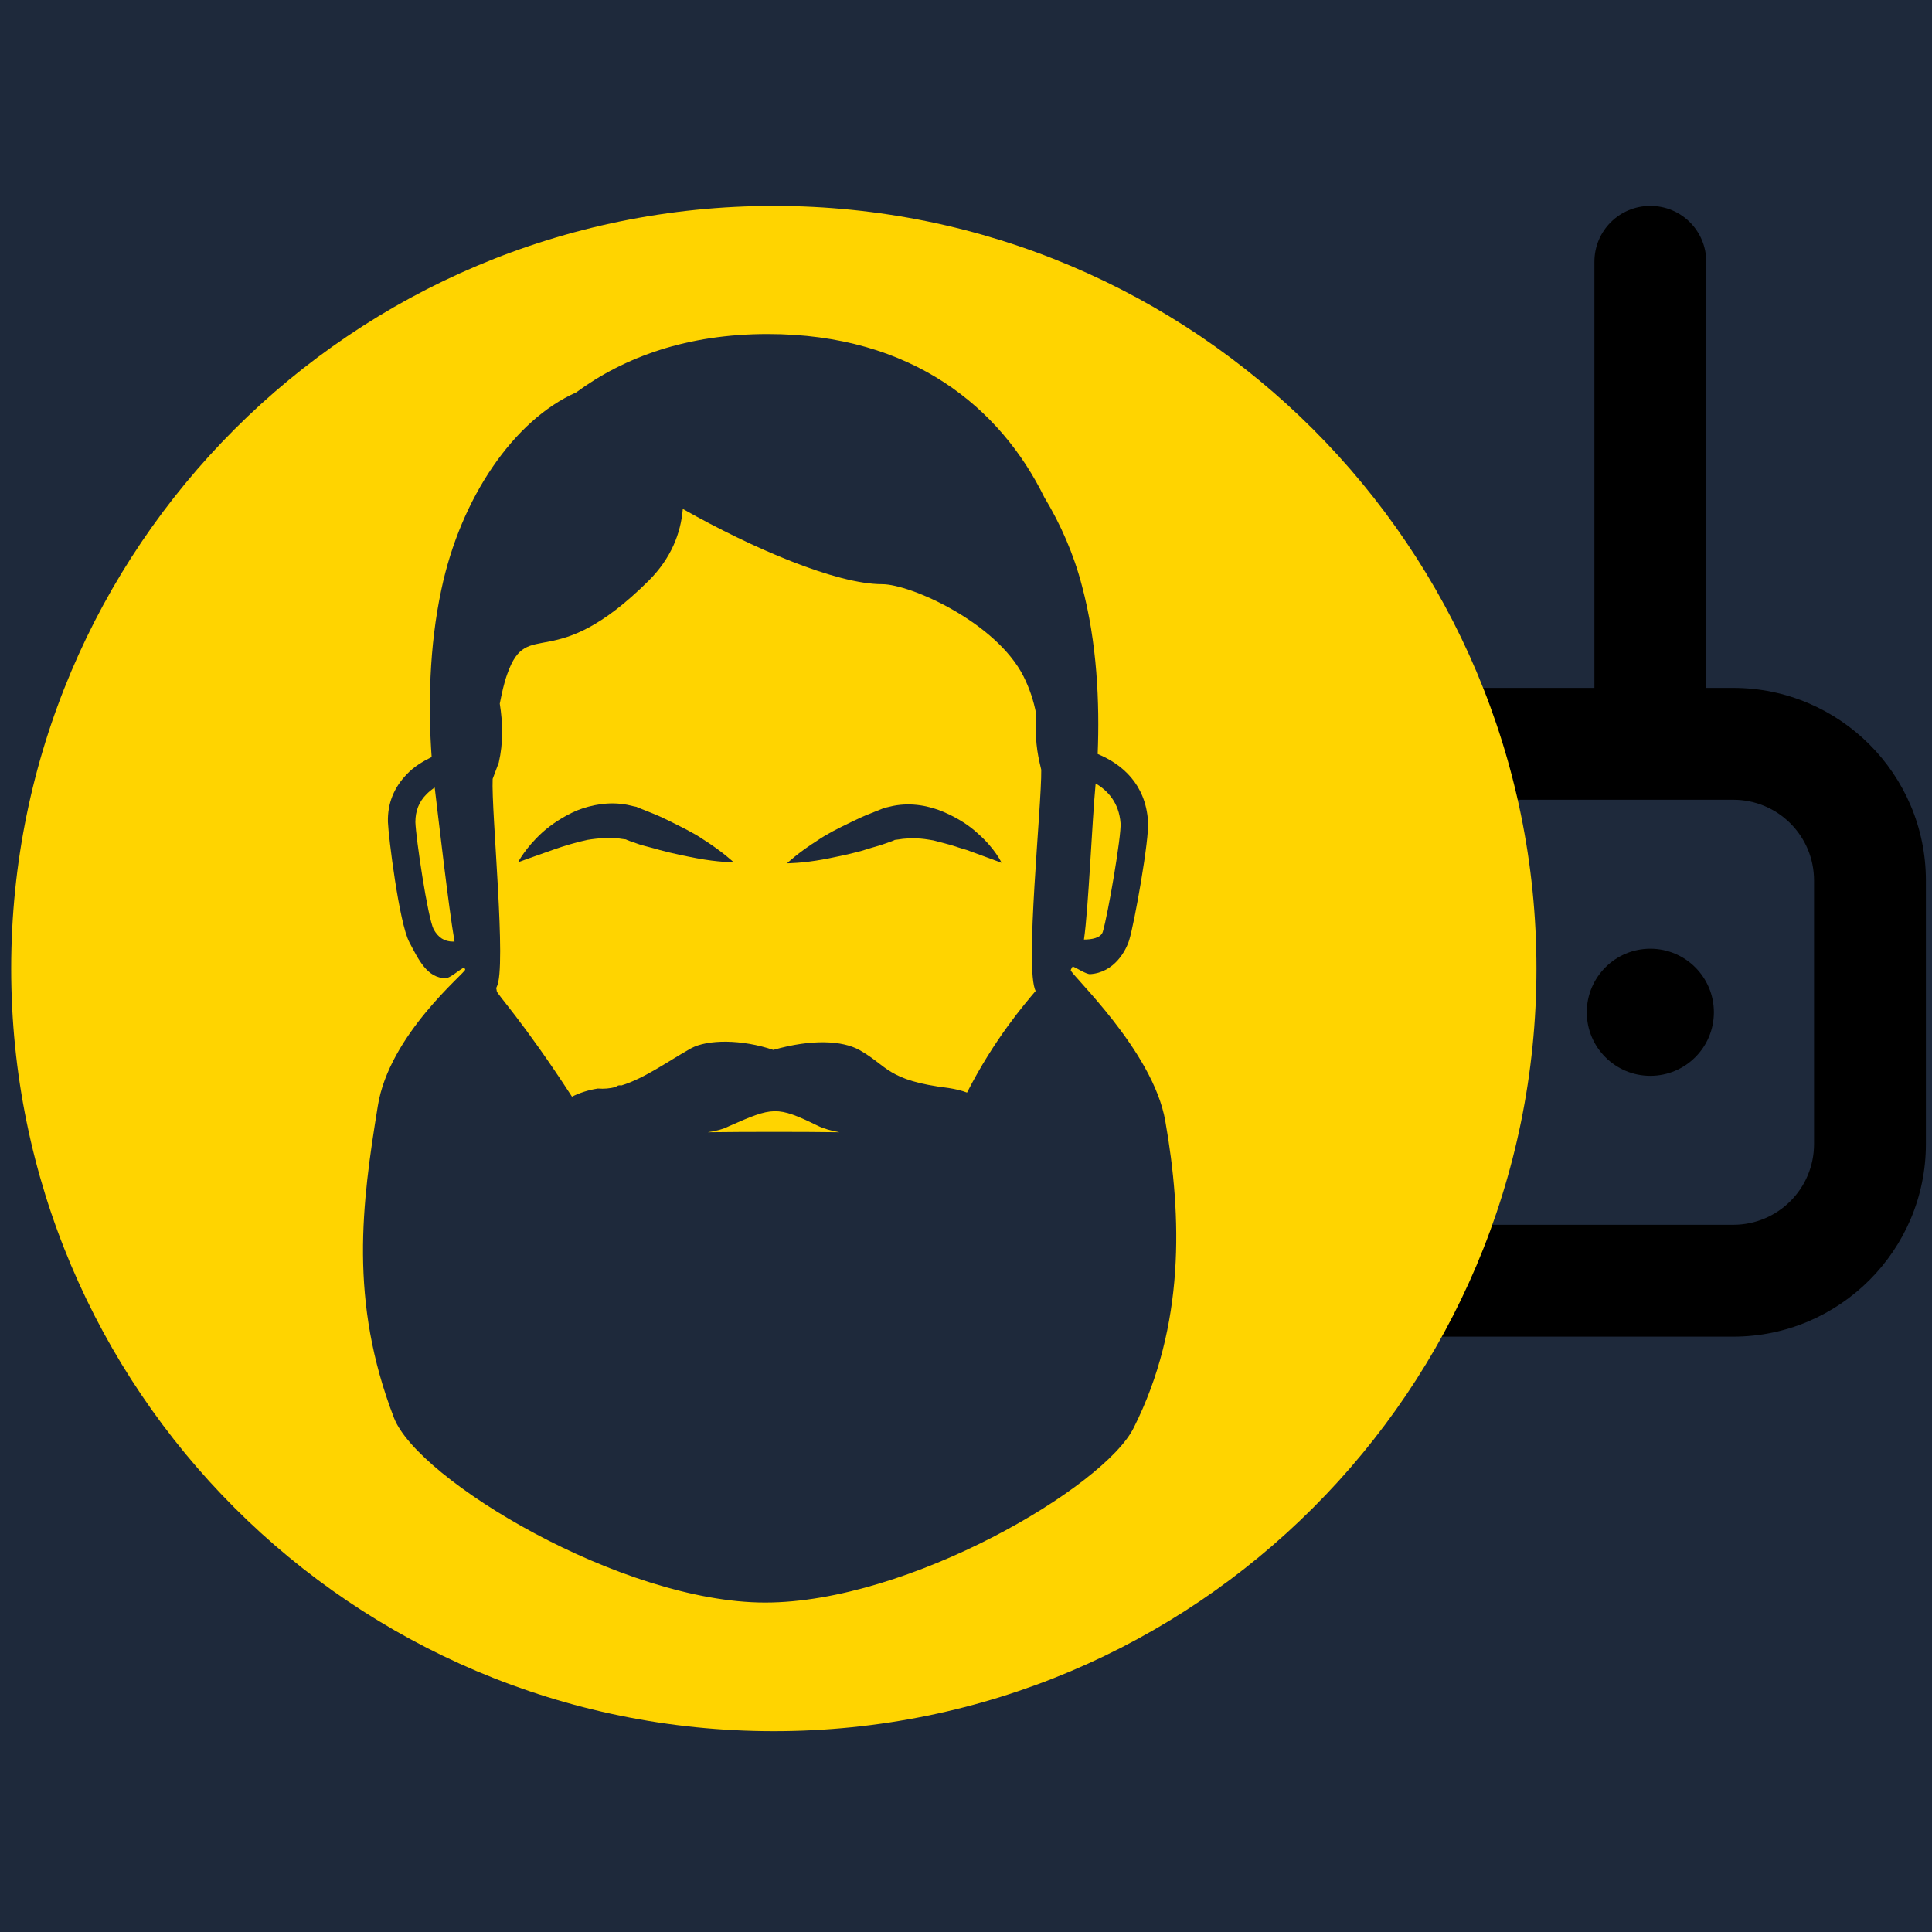
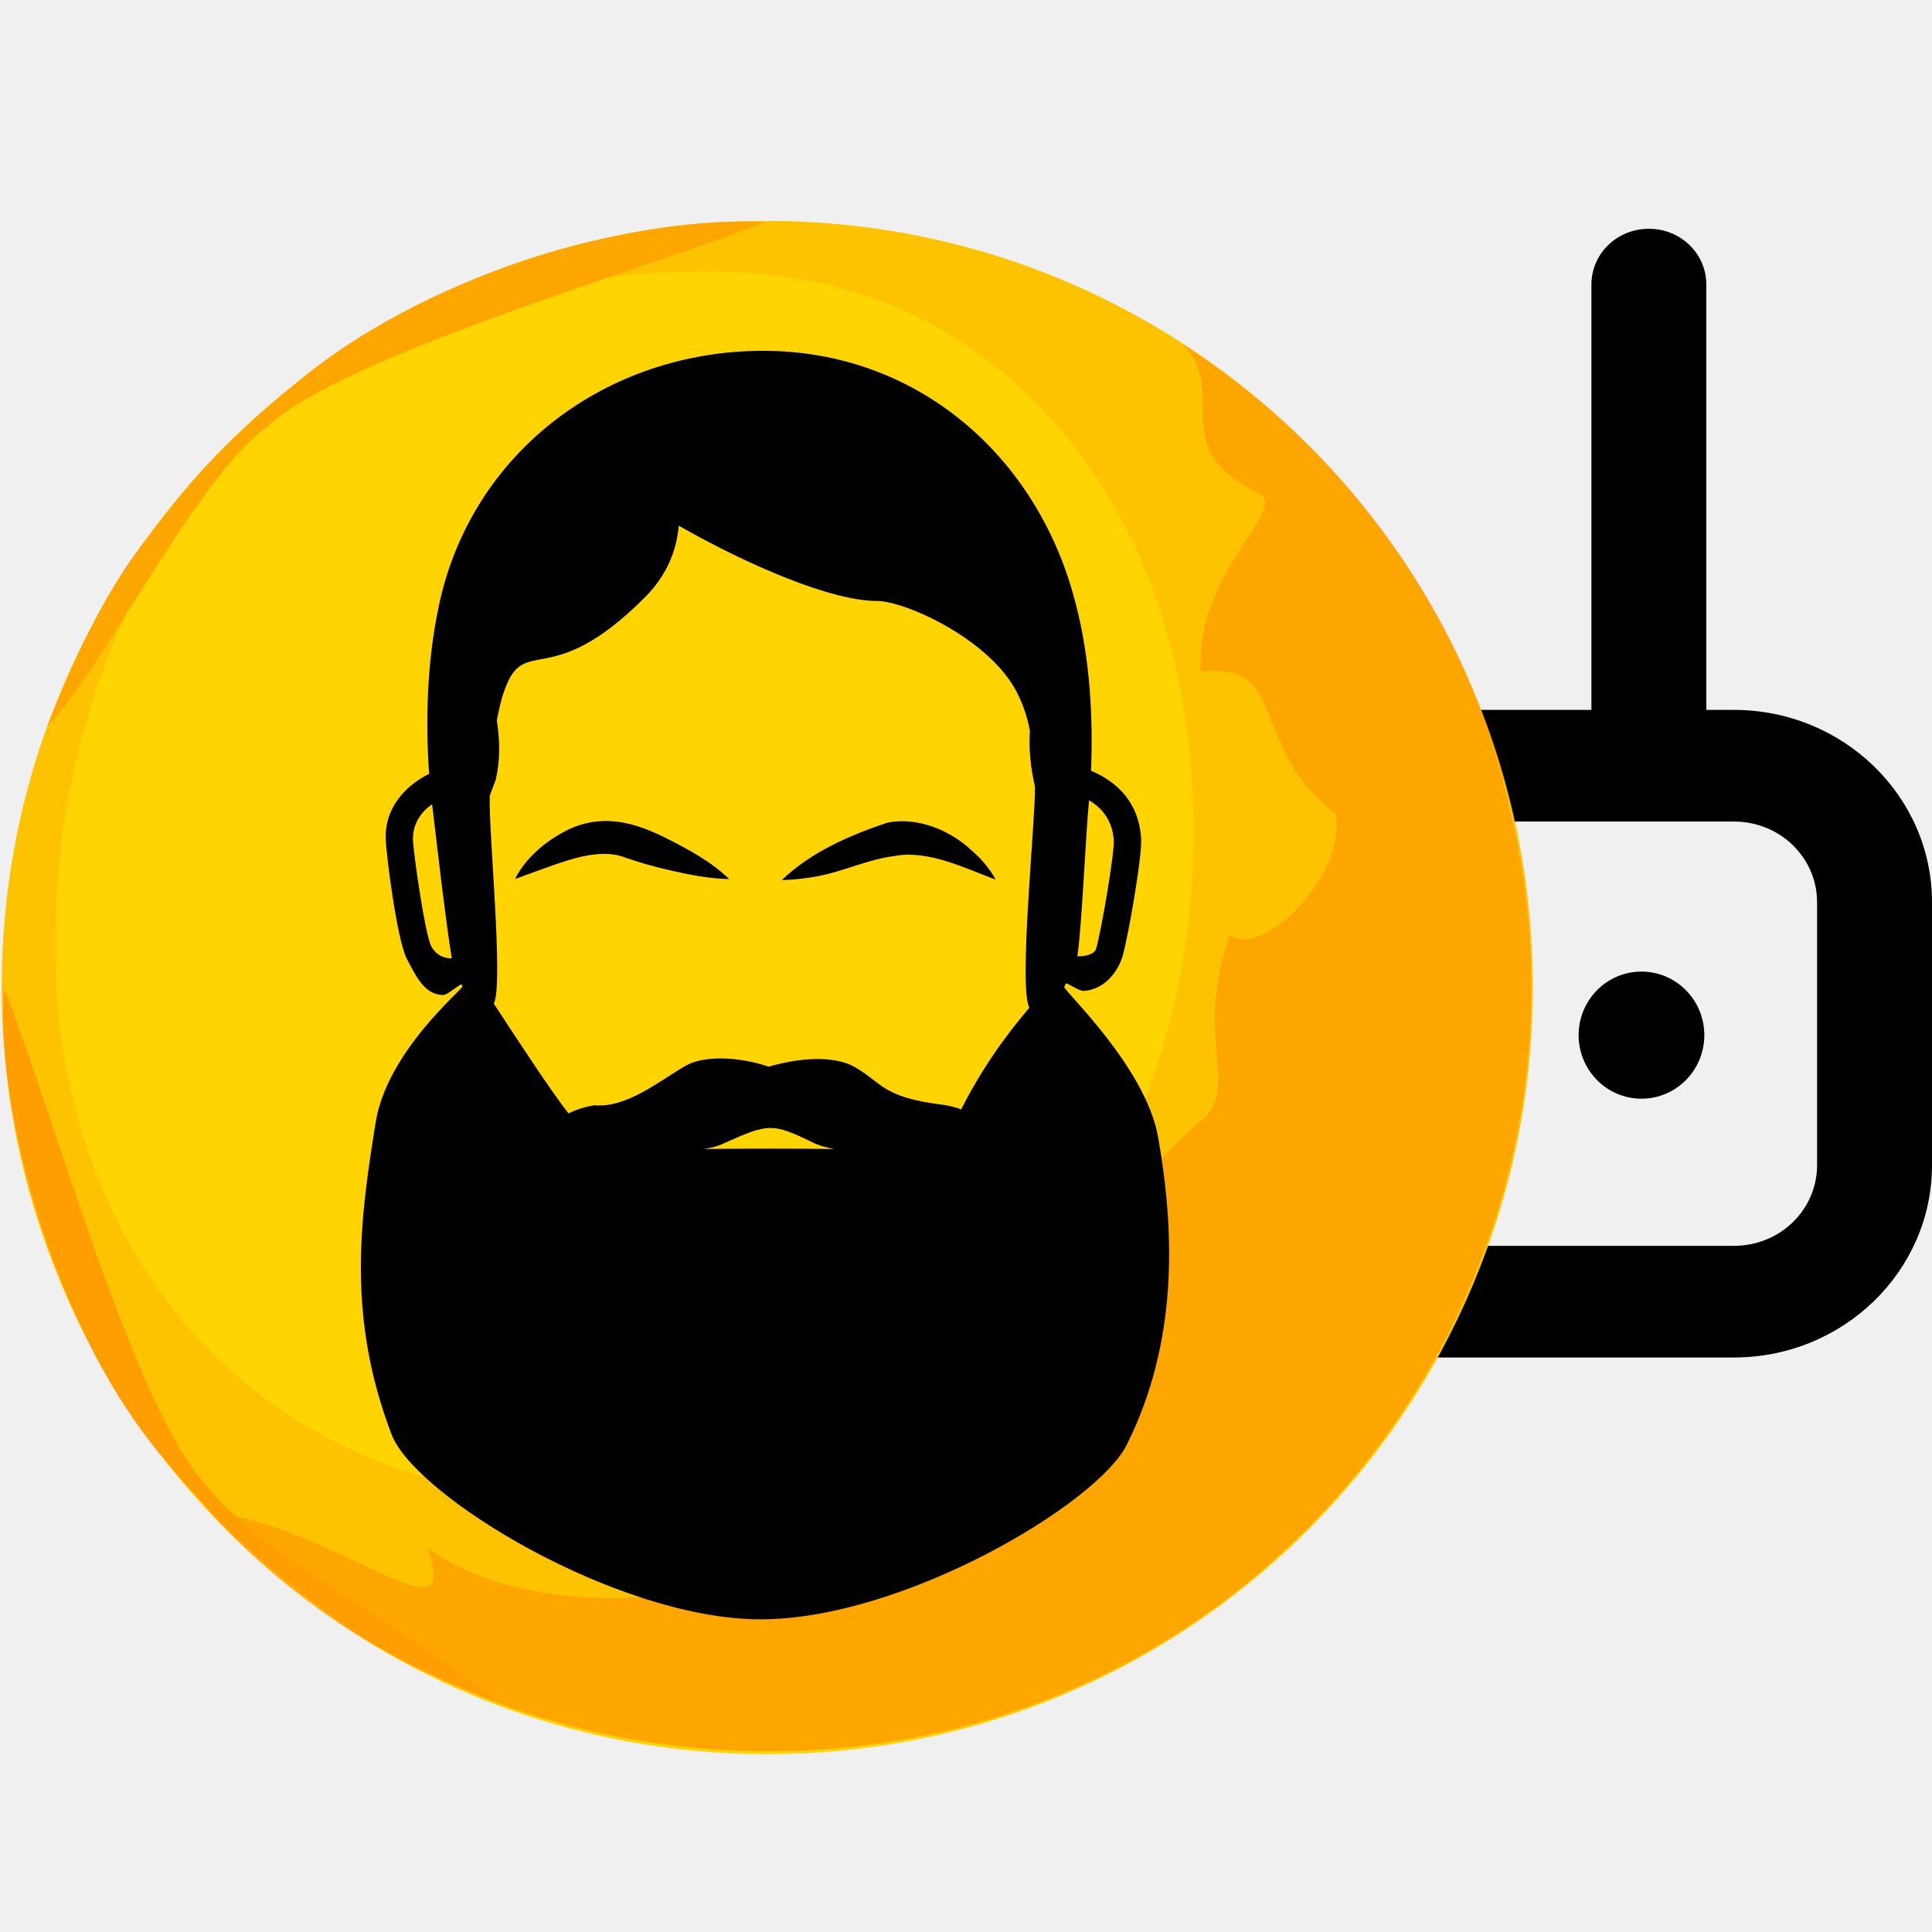
- <svg xmlns="http://www.w3.org/2000/svg" viewBox="0 0 380 380">
-   <rect width="380" height="380" fill="#1e293b" />
-   <style>.st0{fill:none}.st1{fill:#FFD400}</style>
-   <path d="M324.6,186.6c-6.9,0-12.5,5.6-12.5,12.5c0,6.9,5.6,12.5,12.5,12.5s12.5-5.6,12.5-12.5C337.1,192.2,331.5,186.6,324.6,186.6z" />
-   <g>
-     <path class="st0" d="M292.6,241h48.3c8.8,0,15.9-7.1,15.9-15.9v-51.9c0-8.8-7.1-15.9-15.9-15.9h-43.3c2.4,10.7,3.7,21.8,3.7,33.2C301.3,208.2,298.3,225.2,292.6,241z" />
-     <path d="M340.9,135.3h-5.3V51.5c0-6.1-4.9-11-11-11s-11,4.9-11,11v83.8h-22.8c2.8,7.1,5.1,14.4,6.8,22h43.3c8.8,0,15.9,7.1,15.9,15.9V225c0,8.8-7.1,15.9-15.9,15.9h-48.3c-2.7,7.6-6,15-9.9,22h58.2c20.9,0,37.9-17,37.9-37.9v-51.8C378.8,152.3,361.8,135.3,340.9,135.3z" />
-     <circle class="st1" cx="152.2" cy="190.5" r="150" />
+ <svg xmlns="http://www.w3.org/2000/svg" width="380" height="380" viewBox="0 0 380 380" fill="none">
+   <path d="M322.855 191.1C316.032 191.1 310.494 196.7 310.494 203.6C310.494 210.5 316.032 216.1 322.855 216.1C329.679 216.1 335.217 210.5 335.217 203.6C335.217 196.7 329.679 191.1 322.855 191.1Z" fill="black" />
+   <path d="M341.059 139.63H335.613V55.98C335.613 49.891 330.579 45 324.311 45C318.043 45 313.009 49.891 313.009 55.98V139.63H289.582C292.459 146.717 294.822 154.004 296.569 161.59H341.059C350.101 161.59 357.396 168.677 357.396 177.461V229.168C357.396 237.952 350.101 245.04 341.059 245.04H291.432C288.658 252.626 285.267 260.013 281.26 267H341.059C362.533 267 380 250.031 380 229.168V177.461C380 156.599 362.533 139.63 341.059 139.63Z" fill="black" />
+   <g clip-path="url(#clip0_17_3)">
+     <ellipse cx="150.897" cy="194.244" rx="150.54" ry="150.777" fill="#FFD400" />
+     <path opacity="0.6" d="M150.921 43.467C67.766 43.467 0.357 110.846 0.357 193.963C0.357 277.081 67.766 344.46 150.921 344.46C234.075 344.46 301.485 277.081 301.485 193.963C301.485 110.846 234.075 43.467 150.921 43.467ZM221.902 224.363C211.926 246.325 195.867 265.519 175.173 278.101C153.048 291.551 126.09 297.1 100.413 294.003C76.273 291.09 53.627 279.986 37.478 261.662C21.058 243.027 12.475 218.757 11.107 194.139C9.712 169.022 14.241 143.438 24.916 120.601C35.326 98.329 52.278 78.925 75.272 69.39C93.361 58.797 114.836 53.754 135.581 53.351C148.801 53.094 162.111 54.678 174.45 59.613C186.071 64.26 196.521 71.488 205.12 80.568C223.104 99.558 232.055 124.814 234.234 150.534C236.364 175.657 232.346 201.364 221.902 224.363Z" fill="#FBB800" />
+     <path d="M232.436 67.627C242.154 76.844 228.797 88.107 247.607 97.011C253.712 99.9 234.749 113.011 236.224 132.157C253.788 129.961 245.523 147.277 262.65 159.951C265.278 170.948 249.187 188.558 241.899 184.017C234.717 203.703 243.878 213.859 236.573 220.12C211.155 241.906 187.673 287.992 149.768 308.881C133.394 316.058 101.695 317.5 84.096 304.414C90.811 323.858 67.797 301.058 41.02 297.147C74.189 334.289 131.972 353.866 188.301 339.93C267.644 320.3 316.242 237.753 296.902 159.233C288.968 120.98 264.173 87.76 232.436 67.627Z" fill="#FF0000" fill-opacity="0.15" />
+     <path d="M59.125 74.6C41.389 89.073 35.602 97.394 31.722 102.218C26.74 108.747 19.764 116.279 9.301 142.893C20.941 130.564 38.455 94.113 52.533 83.928C67.497 69.991 125.972 53.278 150.385 43.737C126.885 42.227 86.2 52.505 59.125 74.6Z" fill="#FDA600" />
+     <path d="M31.102 285.57C45.915 303.69 53.734 308.642 58.538 312.498C65.037 317.448 70.621 324.078 97.057 334.393C84.769 322.811 50.465 305.804 40.287 291.765C26.385 276.862 10.456 218.863 0.853 194.467C-1.131 214.6 9.044 258.586 31.102 285.57Z" fill="#FF9E01" />
  </g>
-   <g fill="#1e293b">
-     <path d="M101.9,169.6c0,0,1.4-2.8,4.8-5.9c1.7-1.5,4-3.1,6.8-4.3c2.8-1.1,6.3-1.8,9.9-1.1l1.3,0.3l0.5,0.1l0.2,0.1l0.5,0.2l2,0.8c1.3,0.5,2.6,1.1,3.8,1.7c2.4,1.2,4.7,2.3,6.6,3.6c3.8,2.4,6,4.5,6,4.5s-3.1,0-7.3-0.8c-2.1-0.4-4.6-0.9-7.2-1.6c-1.3-0.4-2.7-0.7-4-1.1l-2-0.7l-0.5-0.2l-0.2-0.1l-0.8-0.1c-1-0.2-2.2-0.2-3.3-0.2c-1.2,0.1-2.3,0.2-3.5,0.4c-2.3,0.5-4.6,1.2-6.6,1.9C104.6,168.6,101.9,169.6,101.9,169.6z" />
-     <path d="M197,169.7c0,0-2.7-1-6.8-2.5c-1-0.3-2-0.6-3.2-1c-1.1-0.3-2.3-0.6-3.4-0.9c-1.2-0.2-2.3-0.4-3.5-0.4c-1.1,0-2.3,0-3.3,0.2l-0.8,0.1l-0.2,0.1l-0.5,0.2l-2,0.7c-1.4,0.4-2.7,0.8-4,1.2c-2.6,0.7-5.1,1.2-7.2,1.6c-4.2,0.8-7.3,0.8-7.3,0.8s2.2-2.1,6-4.5c1.9-1.3,4.1-2.4,6.6-3.6c1.2-0.6,2.5-1.2,3.8-1.7l2-0.8l0.5-0.2l0.2-0.1l0.5-0.1l1.3-0.3c3.6-0.7,7.1,0,9.9,1.2c2.8,1.2,5.1,2.7,6.8,4.3C195.7,166.9,197,169.7,197,169.7z" />
-     <path d="M229.2,220.5c-2.4-13.9-18.8-29-18.6-29.7c0.1-0.2,0.2-0.5,0.4-0.7c0.8,0.3,2.6,1.5,3.4,1.5c4.8-0.3,7.1-4.7,7.7-6.7c1-3.2,4-19.9,3.7-23.4c-0.5-7.3-5.1-11.2-9.9-13.2c0.4-10-0.1-21.9-3.1-33.1c-1.6-6.2-4.2-12.1-7.4-17.4c-8.6-17.5-25.9-32.1-54.4-32.1c-15.8,0-28.2,4.5-37.7,11.5c-12.2,5.4-22.7,20.7-26.5,38.8c-2.4,11.2-2.6,23.1-1.9,32.9c-1.8,0.9-3.5,1.9-4.9,3.4c-2.5,2.6-3.8,5.7-3.7,9.4c0.1,2.8,2.2,19.8,4.2,23.6c1.8,3.4,3.5,7.1,7.2,7.1c0.8,0,2.8-1.8,3.6-2.1c0.1,0.1,0.1,0.2,0.2,0.4c0.1,0.6-15,12.8-17.2,26.9c-3.1,19.1-5.7,38.2,3.2,61.3c4.7,12.1,44.7,36.3,73,36.3s66.8-22.8,72.5-34.4C233.1,260.7,232.5,239.2,229.2,220.5z M215.5,154.1c2.4,1.4,4.6,3.8,4.9,7.8c0.2,2.4-2.5,18.1-3.5,21.4c-0.4,1.2-2.2,1.5-3.7,1.5C214.1,178.7,214.8,161.4,215.5,154.1z M89.1,185.2c-1.7,0-2.9-0.8-3.8-2.4c-1.2-2.4-3.5-18-3.6-21.1c0-2.2,0.7-4,2.2-5.5c0.5-0.5,1-0.9,1.6-1.3c0.8,6.6,2.7,23.3,3.9,30.3C89.3,185.2,89.2,185.2,89.1,185.2z M139.2,222.7c1.5-0.2,3-0.6,4.2-1.2c8.6-3.8,9.4-4,17.4-0.1c1.2,0.6,2.7,1,4.3,1.3C157.8,222.6,146.8,222.6,139.2,222.7z M203.7,194.9c-2.1,2.5-8.1,9.4-13.5,20c-1-0.4-2.3-0.7-3.6-0.9c-12.2-1.5-11.9-4.3-17.6-7.5c-3.3-1.8-9.2-2.2-16.9,0c-6.2-2.1-12.9-2.1-16.2-0.3c-4.3,2.4-9.1,5.9-13.7,7.3c-0.4-0.1-0.8,0-1.1,0.3c-1.2,0.3-2.3,0.4-3.5,0.3c-2,0.3-3.7,0.9-5.1,1.6c-9.8-15.1-14.9-20.3-14.8-20.8c0-0.2-0.1-0.4-0.1-0.6c0-0.1,0.1-0.1,0.1-0.2c2-3.7-1.1-34.5-0.8-40.9l1.2-3.2c0.9-3.9,0.8-7.8,0.2-11.6c0.4-2,0.8-4,1.5-5.9c4-11.3,8.9,0.5,27.8-18.3c4.4-4.4,6.3-9.3,6.7-14.1c13.8,7.8,30.2,14.8,39.2,14.8c5.6,0,22.4,7.5,27.8,18.1c1.2,2.4,2,4.8,2.5,7.4c-0.2,3.1-0.1,6.3,0.7,9.7l0.3,1.3C204.9,158.5,201.5,190.8,203.7,194.9z" />
-   </g>
+   <path d="M101.296 172.9C103.576 168.313 108.215 164.688 112.825 162.7C119.146 160.201 125.07 161.861 130.912 164.8C135.342 167.029 139.819 169.427 143.435 172.9C143.435 172.9 140.354 172.9 136.18 172.1C131.753 171.252 127.32 170.2 123.061 168.7C118.429 166.836 112.611 168.83 108.154 170.4C103.979 171.9 101.296 172.9 101.296 172.9Z" fill="black" />
+   <path d="M195.81 173C189.681 170.716 182.404 167.058 175.735 168.4C170.802 169.02 165.968 171.353 161.026 172.3C156.852 173.1 153.771 173.1 153.771 173.1C159.516 167.582 167.123 164.289 174.542 161.8C180.429 160.648 186.853 163.241 191.139 167.3C194.518 170.2 195.81 173 195.81 173Z" fill="black" />
+   <path d="M227.812 223.8C225.427 209.9 209.128 194.8 209.326 194.1C209.426 193.9 209.525 193.6 209.724 193.4C210.519 193.7 212.308 194.9 213.103 194.9C217.873 194.6 220.159 190.2 220.756 188.2C221.749 185 224.731 168.3 224.433 164.8C223.936 157.5 219.364 153.6 214.594 151.6C214.991 141.6 214.494 129.7 211.513 118.5C204.117 89.662 180.351 69 150.094 69C119.538 69 92.662 88.757 86.289 119.3C83.904 130.5 83.705 142.4 84.401 152.2C79.413 154.709 75.695 159.097 75.854 165C75.953 167.8 78.04 184.8 80.028 188.6C81.817 192 83.506 195.7 87.184 195.7C87.979 195.7 89.966 193.9 90.761 193.6C90.861 193.7 90.861 193.8 90.96 194C91.06 194.6 76.053 206.8 73.866 220.9C70.785 240 68.201 259.1 77.046 282.2C81.718 294.3 121.471 318.5 149.597 318.5C177.722 318.5 215.985 295.7 221.65 284.1C231.688 264 231.091 242.5 227.812 223.8ZM214.196 157.4C216.581 158.8 218.768 161.2 219.066 165.2C219.265 167.6 216.581 183.3 215.588 186.6C215.19 187.8 213.401 188.1 211.91 188.1C212.805 182 213.5 164.7 214.196 157.4ZM84.798 186.1C83.606 183.7 81.32 168.1 81.221 165C81.221 162.126 82.672 159.76 84.997 158.2C85.792 164.8 87.68 181.5 88.873 188.5C87.056 188.5 85.7 187.712 84.798 186.1ZM138.366 226C139.857 225.8 141.348 225.4 142.54 224.8C151.087 221 151.882 220.8 159.833 224.7C161.026 225.3 162.517 225.7 164.107 226C156.852 225.9 145.919 225.9 138.366 226ZM202.469 198.2C200.382 200.7 194.419 207.6 189.052 218.2C188.058 217.8 186.766 217.5 185.474 217.3C173.349 215.8 173.648 213 167.983 209.8C164.703 208 158.839 207.6 151.187 209.8C145.025 207.7 138.366 207.7 135.087 209.5C129.757 212.493 123.449 217.949 116.899 217.4C114.912 217.7 113.222 218.3 111.831 219C108.25 214.5 100.796 203 97.122 197.4C99.11 193.7 96.029 162.9 96.327 156.5L97.519 153.3C98.414 149.4 98.315 145.5 97.718 141.7C98.116 139.7 98.513 137.7 99.209 135.8C103.184 124.5 108.054 136.3 126.838 117.5C131.211 113.1 133.099 108.2 133.496 103.4C147.211 111.2 163.51 118.2 172.455 118.2C178.02 118.2 194.717 125.7 200.084 136.3C201.276 138.7 202.071 141.1 202.568 143.7C202.328 147.446 202.727 151.057 203.562 154.7C203.661 161.8 200.282 194.1 202.469 198.2Z" fill="black" />
+   <defs>
+     <clipPath id="clip0_17_3">
+       <rect width="302" height="302" fill="white" transform="translate(0 43)" />
+     </clipPath>
+   </defs>
</svg>
